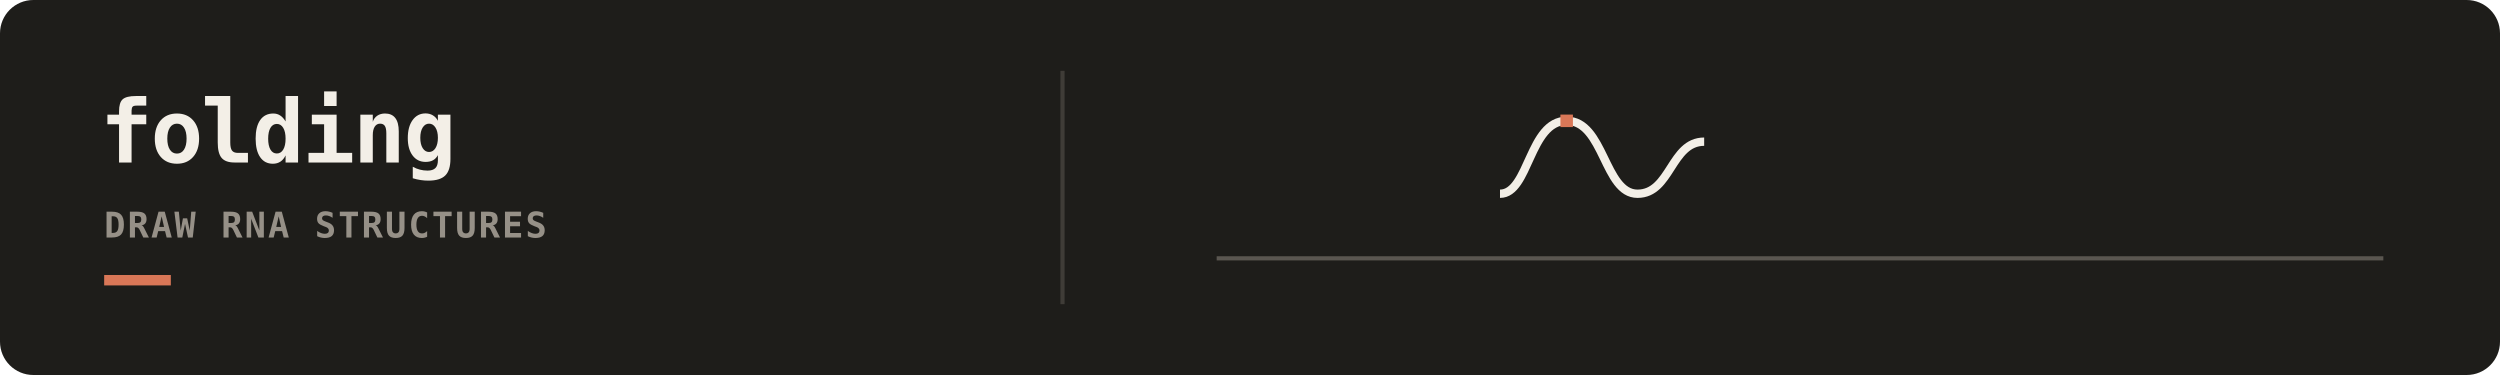
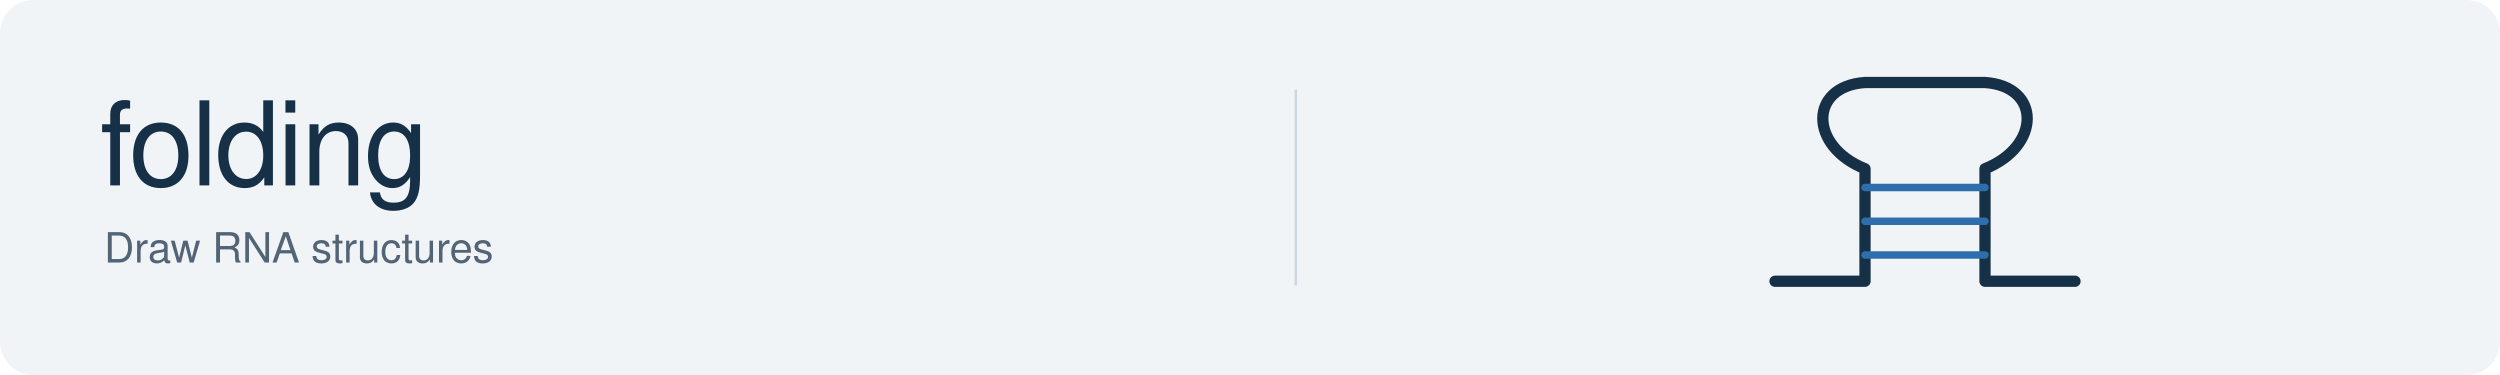
<svg xmlns="http://www.w3.org/2000/svg" width="1200" height="180" viewBox="0 0 1200 180" fill="none" role="img" aria-labelledby="folding-banner-title folding-banner-description" shape-rendering="geometricPrecision">
-   <rect width="1200" height="180" rx="16" fill="#1E1D1A" />
-   <g font-family="Menlo, Monaco, Consolas, monospace">
-     <text x="48" y="78" fill="#F3EFE7" font-size="42" font-weight="700" letter-spacing="-1">folding</text>
-     <text x="50" y="114" fill="#969087" font-size="17" font-weight="700" letter-spacing="1">DRAW RNA STRUCTURES</text>
-     <rect x="50" y="132" width="32" height="5" fill="#D97757" />
+   <rect width="1200" height="180" rx="16" fill="#F1F4F6" />
+   <g font-family="Helvetica Neue, Helvetica, Arial, sans-serif">
+     <text x="48" y="89" fill="#163047" font-size="56" font-weight="500" letter-spacing="-1.1">folding</text>
+     <text x="50" y="126" fill="#526475" font-size="20">Draw RNA structures</text>
  </g>
-   <path d="M510 34V146" stroke="#3F3C37" stroke-width="2" />
-   <path d="M584 124H1144" stroke="#5A5650" stroke-width="2" />
-   <g transform="translate(720 48)">
-     <path d="M0 45C14 45 14 10 32 10C50 10 50 45 66 45C82 45 82 20 98 20" stroke="#F3EFE7" stroke-width="4" fill="none" />
-     <rect x="29" y="7" width="6" height="6" fill="#D97757" />
+   <path d="M622 43V137" stroke="#CDD6DE" stroke-width="1.2" />
+   <g transform="translate(808.8 32.4) scale(1.8)">
+     <path d="M24 57H48V27C33 21 33 5 48 4H80C95 5 95 21 80 27V57H104" stroke="#163047" stroke-width="3" fill="none" stroke-linejoin="round" stroke-linecap="round" />
+     <path d="M48 32H80M48 41H80M48 50H80" stroke="#2F6EAD" stroke-width="2" fill="none" stroke-linejoin="round" stroke-linecap="round" />
  </g>
</svg>
